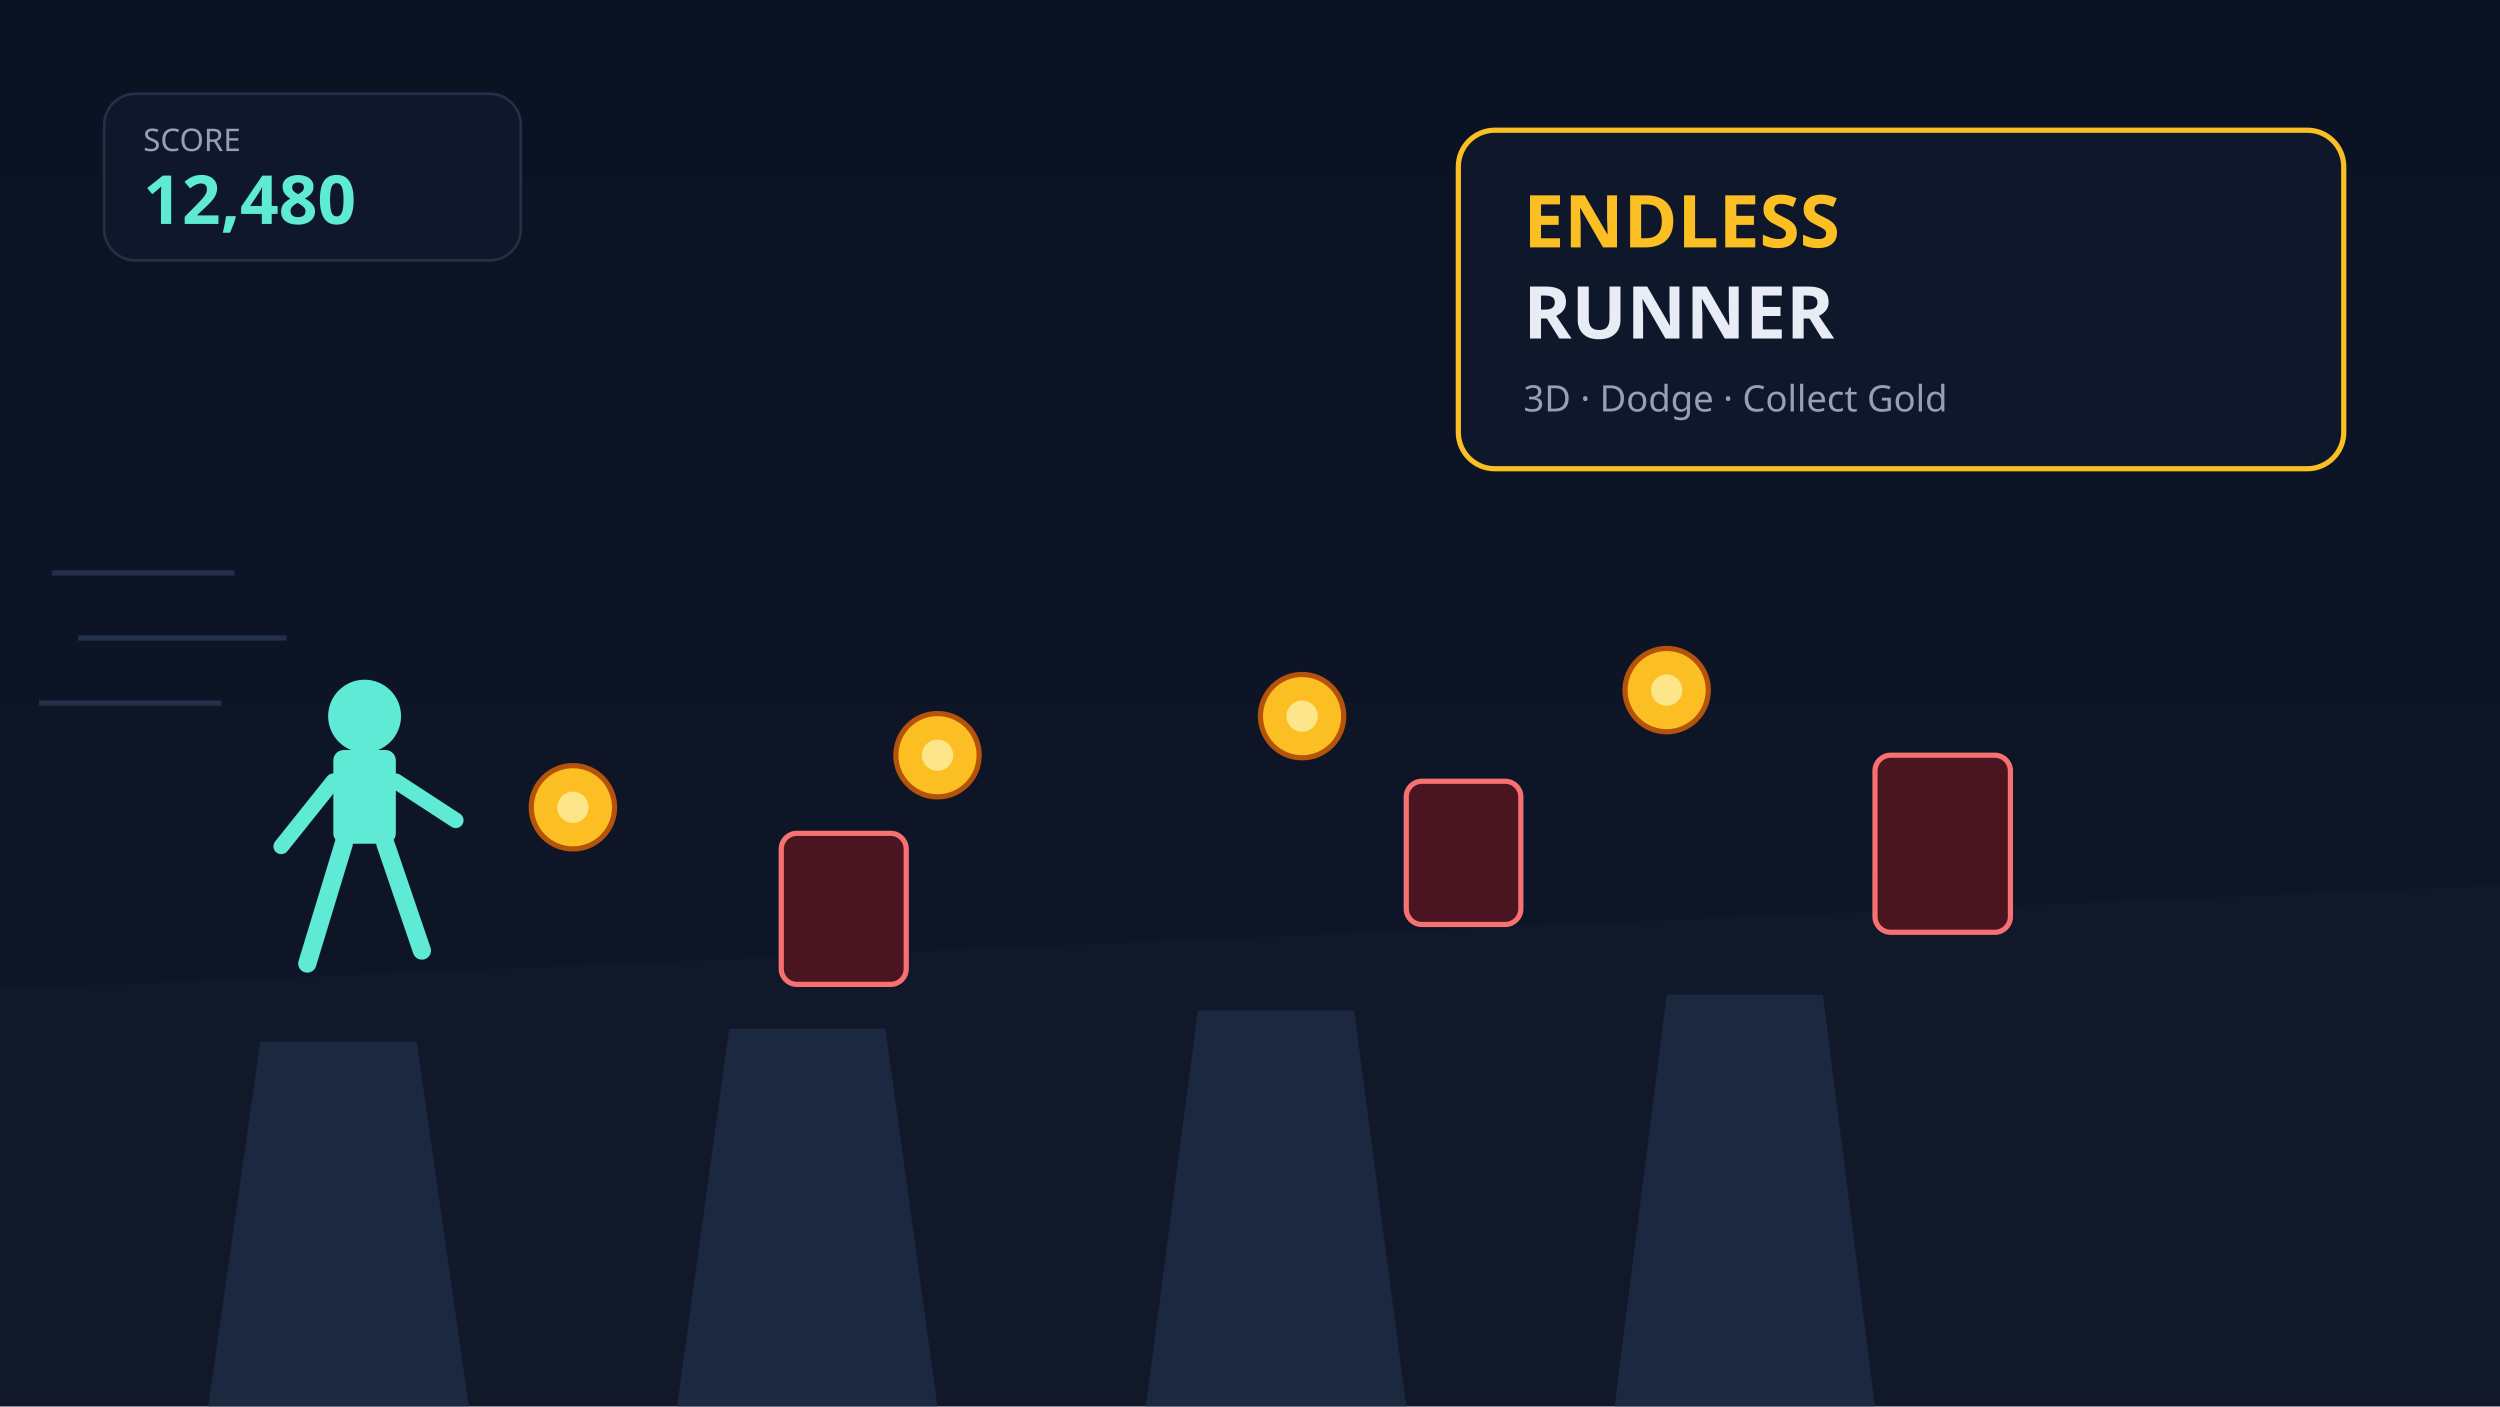
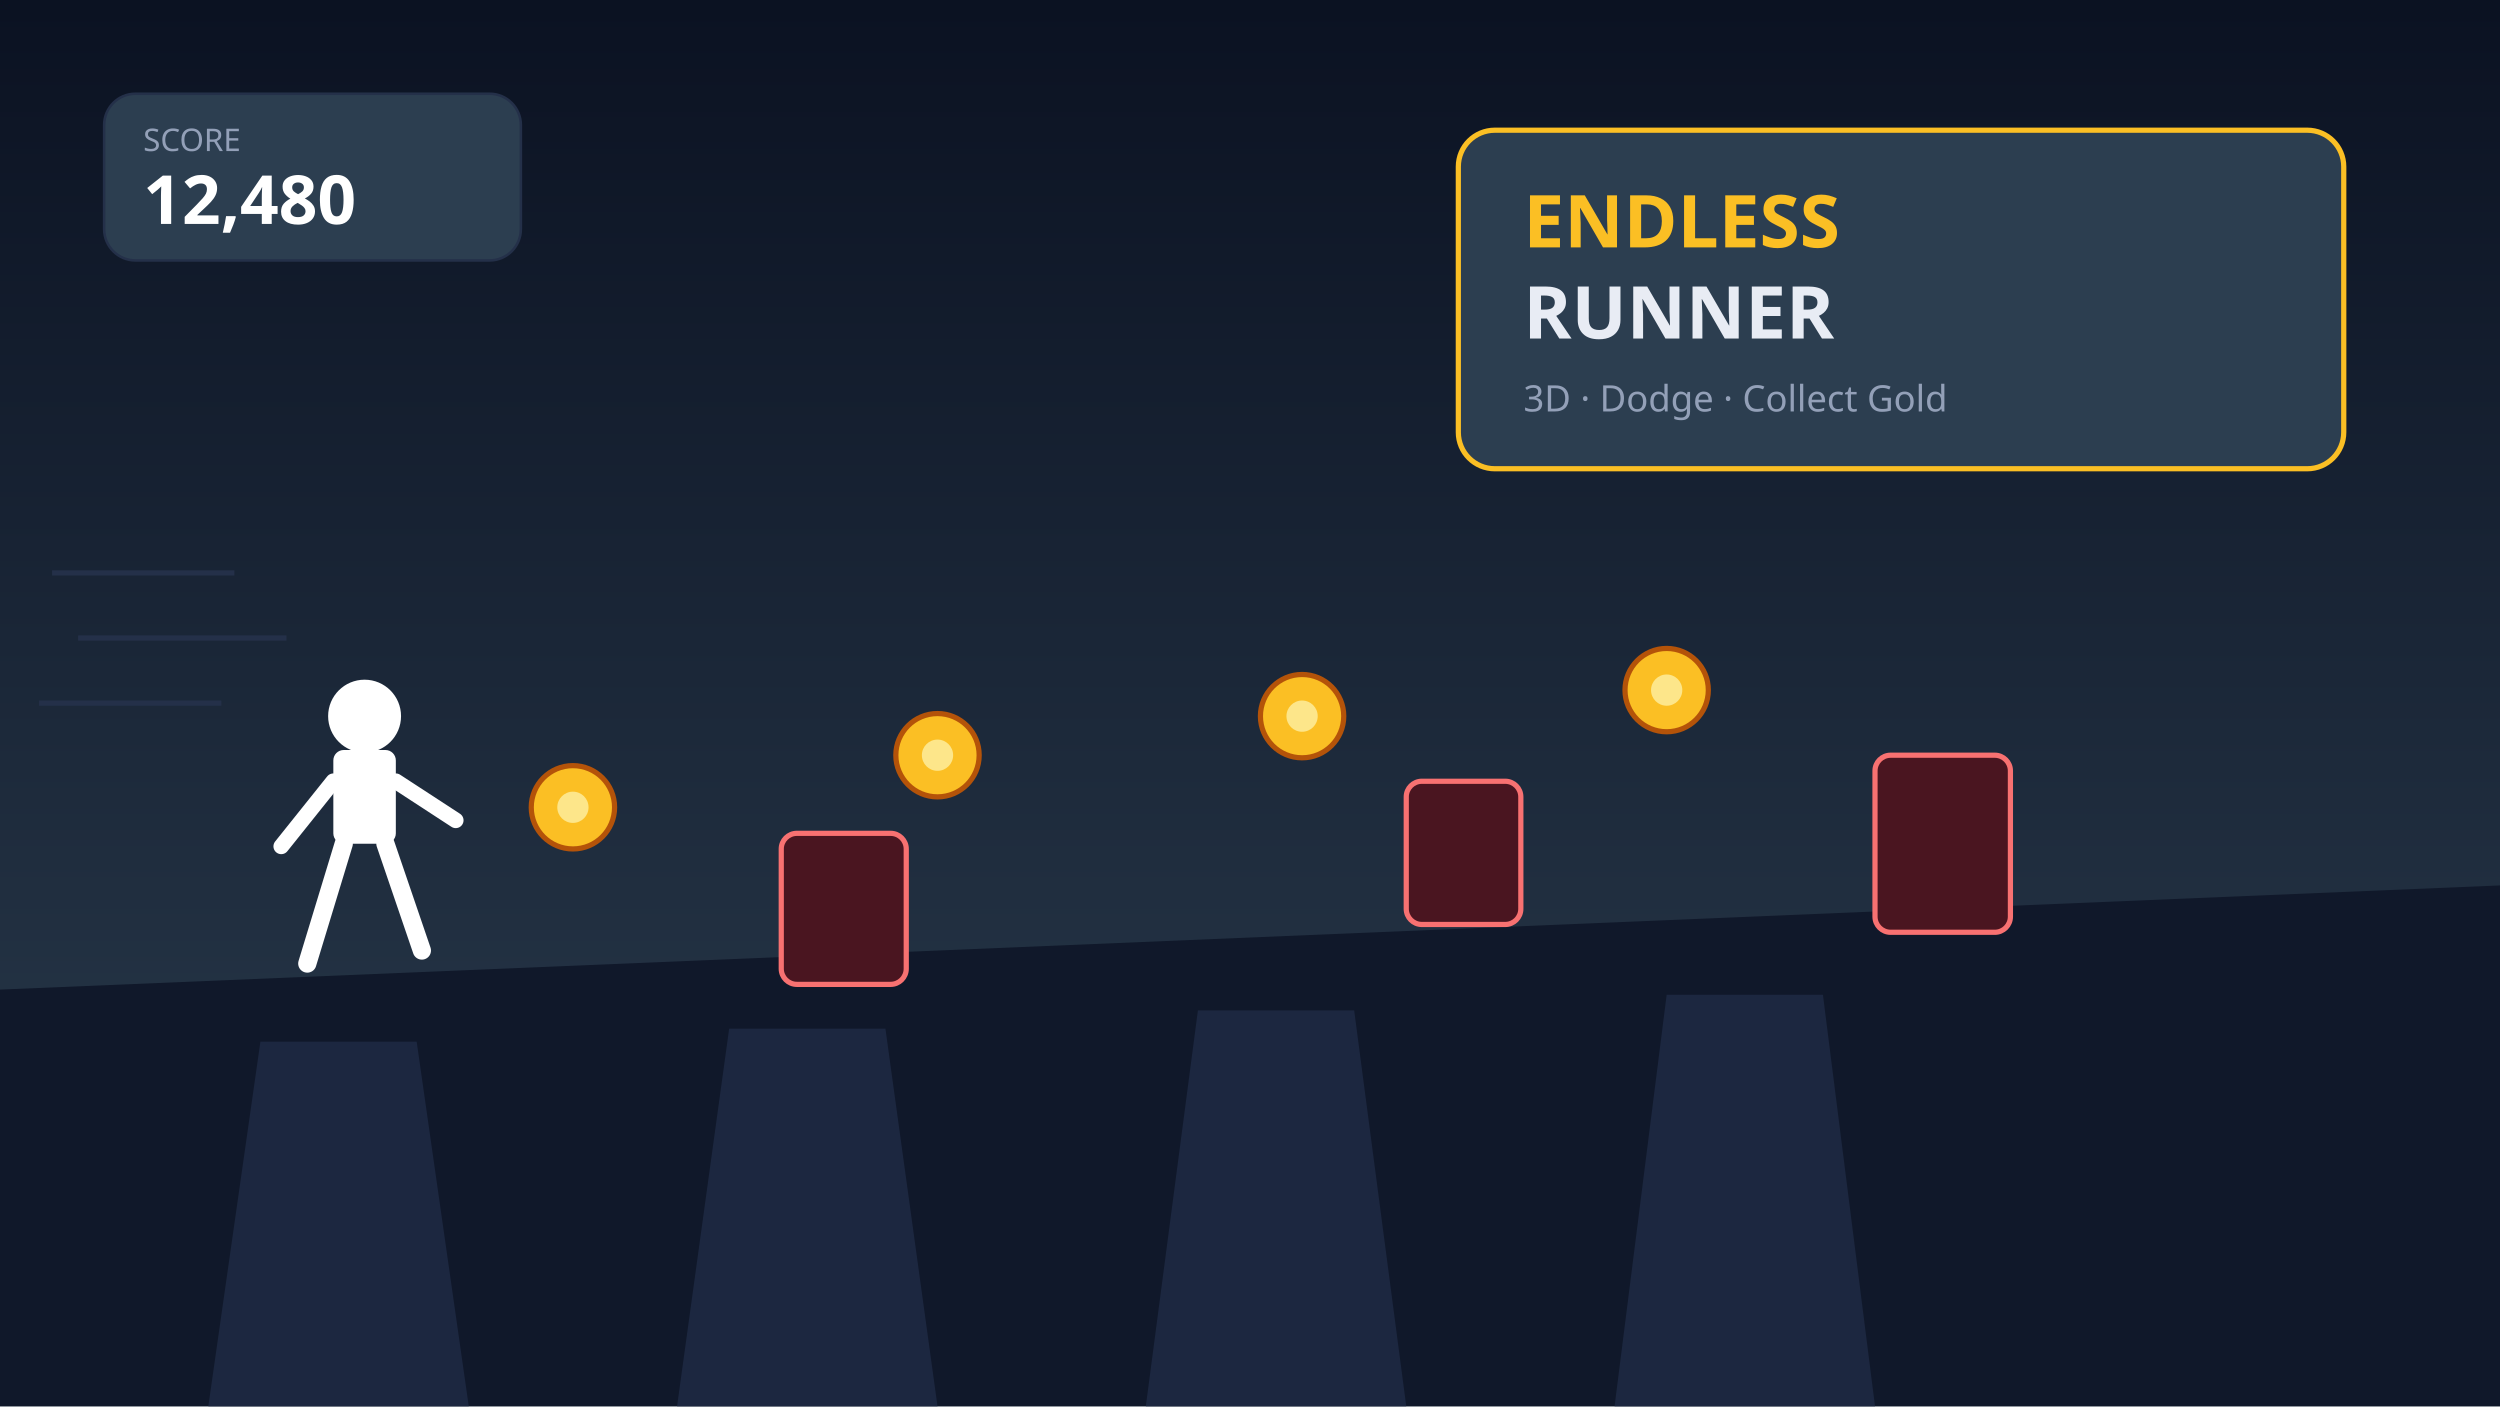
<svg xmlns="http://www.w3.org/2000/svg" viewBox="0 0 960 540" width="960" height="540">
  <defs>
    <linearGradient id="bg2" x1="0" y1="0" x2="0" y2="1">
      <stop offset="0%" stop-color="#0b1222" />
-       <stop offset="100%" stop-color="#0f172a" />
+       <stop offset="100%" stop-color="#2C3E50" />
    </linearGradient>
  </defs>
  <rect width="960" height="540" fill="url(#bg2)" />
  <polygon points="0,380 960,340 960,540 0,540" fill="#10182a" />
  <polygon points="100,400 160,400 180,540 80,540" fill="#1c2740" />
  <polygon points="280,395 340,395 360,540 260,540" fill="#1c2740" />
  <polygon points="460,388 520,388 540,540 440,540" fill="#1c2740" />
  <polygon points="640,382 700,382 720,540 620,540" fill="#1c2740" />
  <circle cx="220" cy="310" r="16" fill="#fbbf24" stroke="#b45309" stroke-width="2" />
  <circle cx="220" cy="310" r="6" fill="#fde68a" />
  <circle cx="360" cy="290" r="16" fill="#fbbf24" stroke="#b45309" stroke-width="2" />
  <circle cx="360" cy="290" r="6" fill="#fde68a" />
  <circle cx="500" cy="275" r="16" fill="#fbbf24" stroke="#b45309" stroke-width="2" />
  <circle cx="500" cy="275" r="6" fill="#fde68a" />
  <circle cx="640" cy="265" r="16" fill="#fbbf24" stroke="#b45309" stroke-width="2" />
  <circle cx="640" cy="265" r="6" fill="#fde68a" />
  <rect x="300" y="320" width="48" height="58" rx="6" fill="#4a1520" stroke="#f87171" stroke-width="2" />
  <rect x="540" y="300" width="44" height="55" rx="6" fill="#4a1520" stroke="#f87171" stroke-width="2" />
  <rect x="720" y="290" width="52" height="68" rx="6" fill="#4a1520" stroke="#f87171" stroke-width="2" />
-   <circle cx="140" cy="275" r="14" fill="#5eead4" />
-   <rect x="128" y="288" width="24" height="36" rx="4" fill="#5eead4" />
-   <line x1="132" y1="324" x2="118" y2="370" stroke="#5eead4" stroke-width="7" stroke-linecap="round" />
-   <line x1="148" y1="324" x2="162" y2="365" stroke="#5eead4" stroke-width="7" stroke-linecap="round" />
-   <line x1="128" y1="300" x2="108" y2="325" stroke="#5eead4" stroke-width="6" stroke-linecap="round" />
-   <line x1="152" y1="300" x2="175" y2="315" stroke="#5eead4" stroke-width="6" stroke-linecap="round" />
+   <circle cx="140" cy="275" r="14" fill="#FFFFFF" />
+   <rect x="128" y="288" width="24" height="36" rx="4" fill="#FFFFFF" />
+   <line x1="132" y1="324" x2="118" y2="370" stroke="#FFFFFF" stroke-width="7" stroke-linecap="round" />
+   <line x1="148" y1="324" x2="162" y2="365" stroke="#FFFFFF" stroke-width="7" stroke-linecap="round" />
+   <line x1="128" y1="300" x2="108" y2="325" stroke="#FFFFFF" stroke-width="6" stroke-linecap="round" />
+   <line x1="152" y1="300" x2="175" y2="315" stroke="#FFFFFF" stroke-width="6" stroke-linecap="round" />
  <line x1="20" y1="220" x2="90" y2="220" stroke="#243049" stroke-width="2" />
  <line x1="30" y1="245" x2="110" y2="245" stroke="#243049" stroke-width="2" />
  <line x1="15" y1="270" x2="85" y2="270" stroke="#243049" stroke-width="2" />
-   <rect x="40" y="36" width="160" height="64" rx="12" fill="#0f172a" stroke="#243049" />
+   <rect x="40" y="36" width="160" height="64" rx="12" fill="#2C3E50" stroke="#243049" />
  <text x="55" y="58" font-family="system-ui,sans-serif" font-size="12" fill="#93a0b8">SCORE</text>
-   <text x="55" y="86" font-family="system-ui,sans-serif" font-size="26" font-weight="700" fill="#5eead4">12,480</text>
-   <rect x="560" y="50" width="340" height="130" rx="14" fill="#0f172a" stroke="#fbbf24" stroke-width="2" />
+   <text x="55" y="86" font-family="system-ui,sans-serif" font-size="26" font-weight="700" fill="#FFFFFF">12,480</text>
+   <rect x="560" y="50" width="340" height="130" rx="14" fill="#2C3E50" stroke="#fbbf24" stroke-width="2" />
  <text x="585" y="95" font-family="system-ui,sans-serif" font-size="28" font-weight="700" fill="#fbbf24">ENDLESS</text>
  <text x="585" y="130" font-family="system-ui,sans-serif" font-size="28" font-weight="700" fill="#e8ecf4">RUNNER</text>
  <text x="585" y="158" font-family="system-ui,sans-serif" font-size="14" fill="#93a0b8">3D · Dodge · Collect Gold</text>
</svg>
